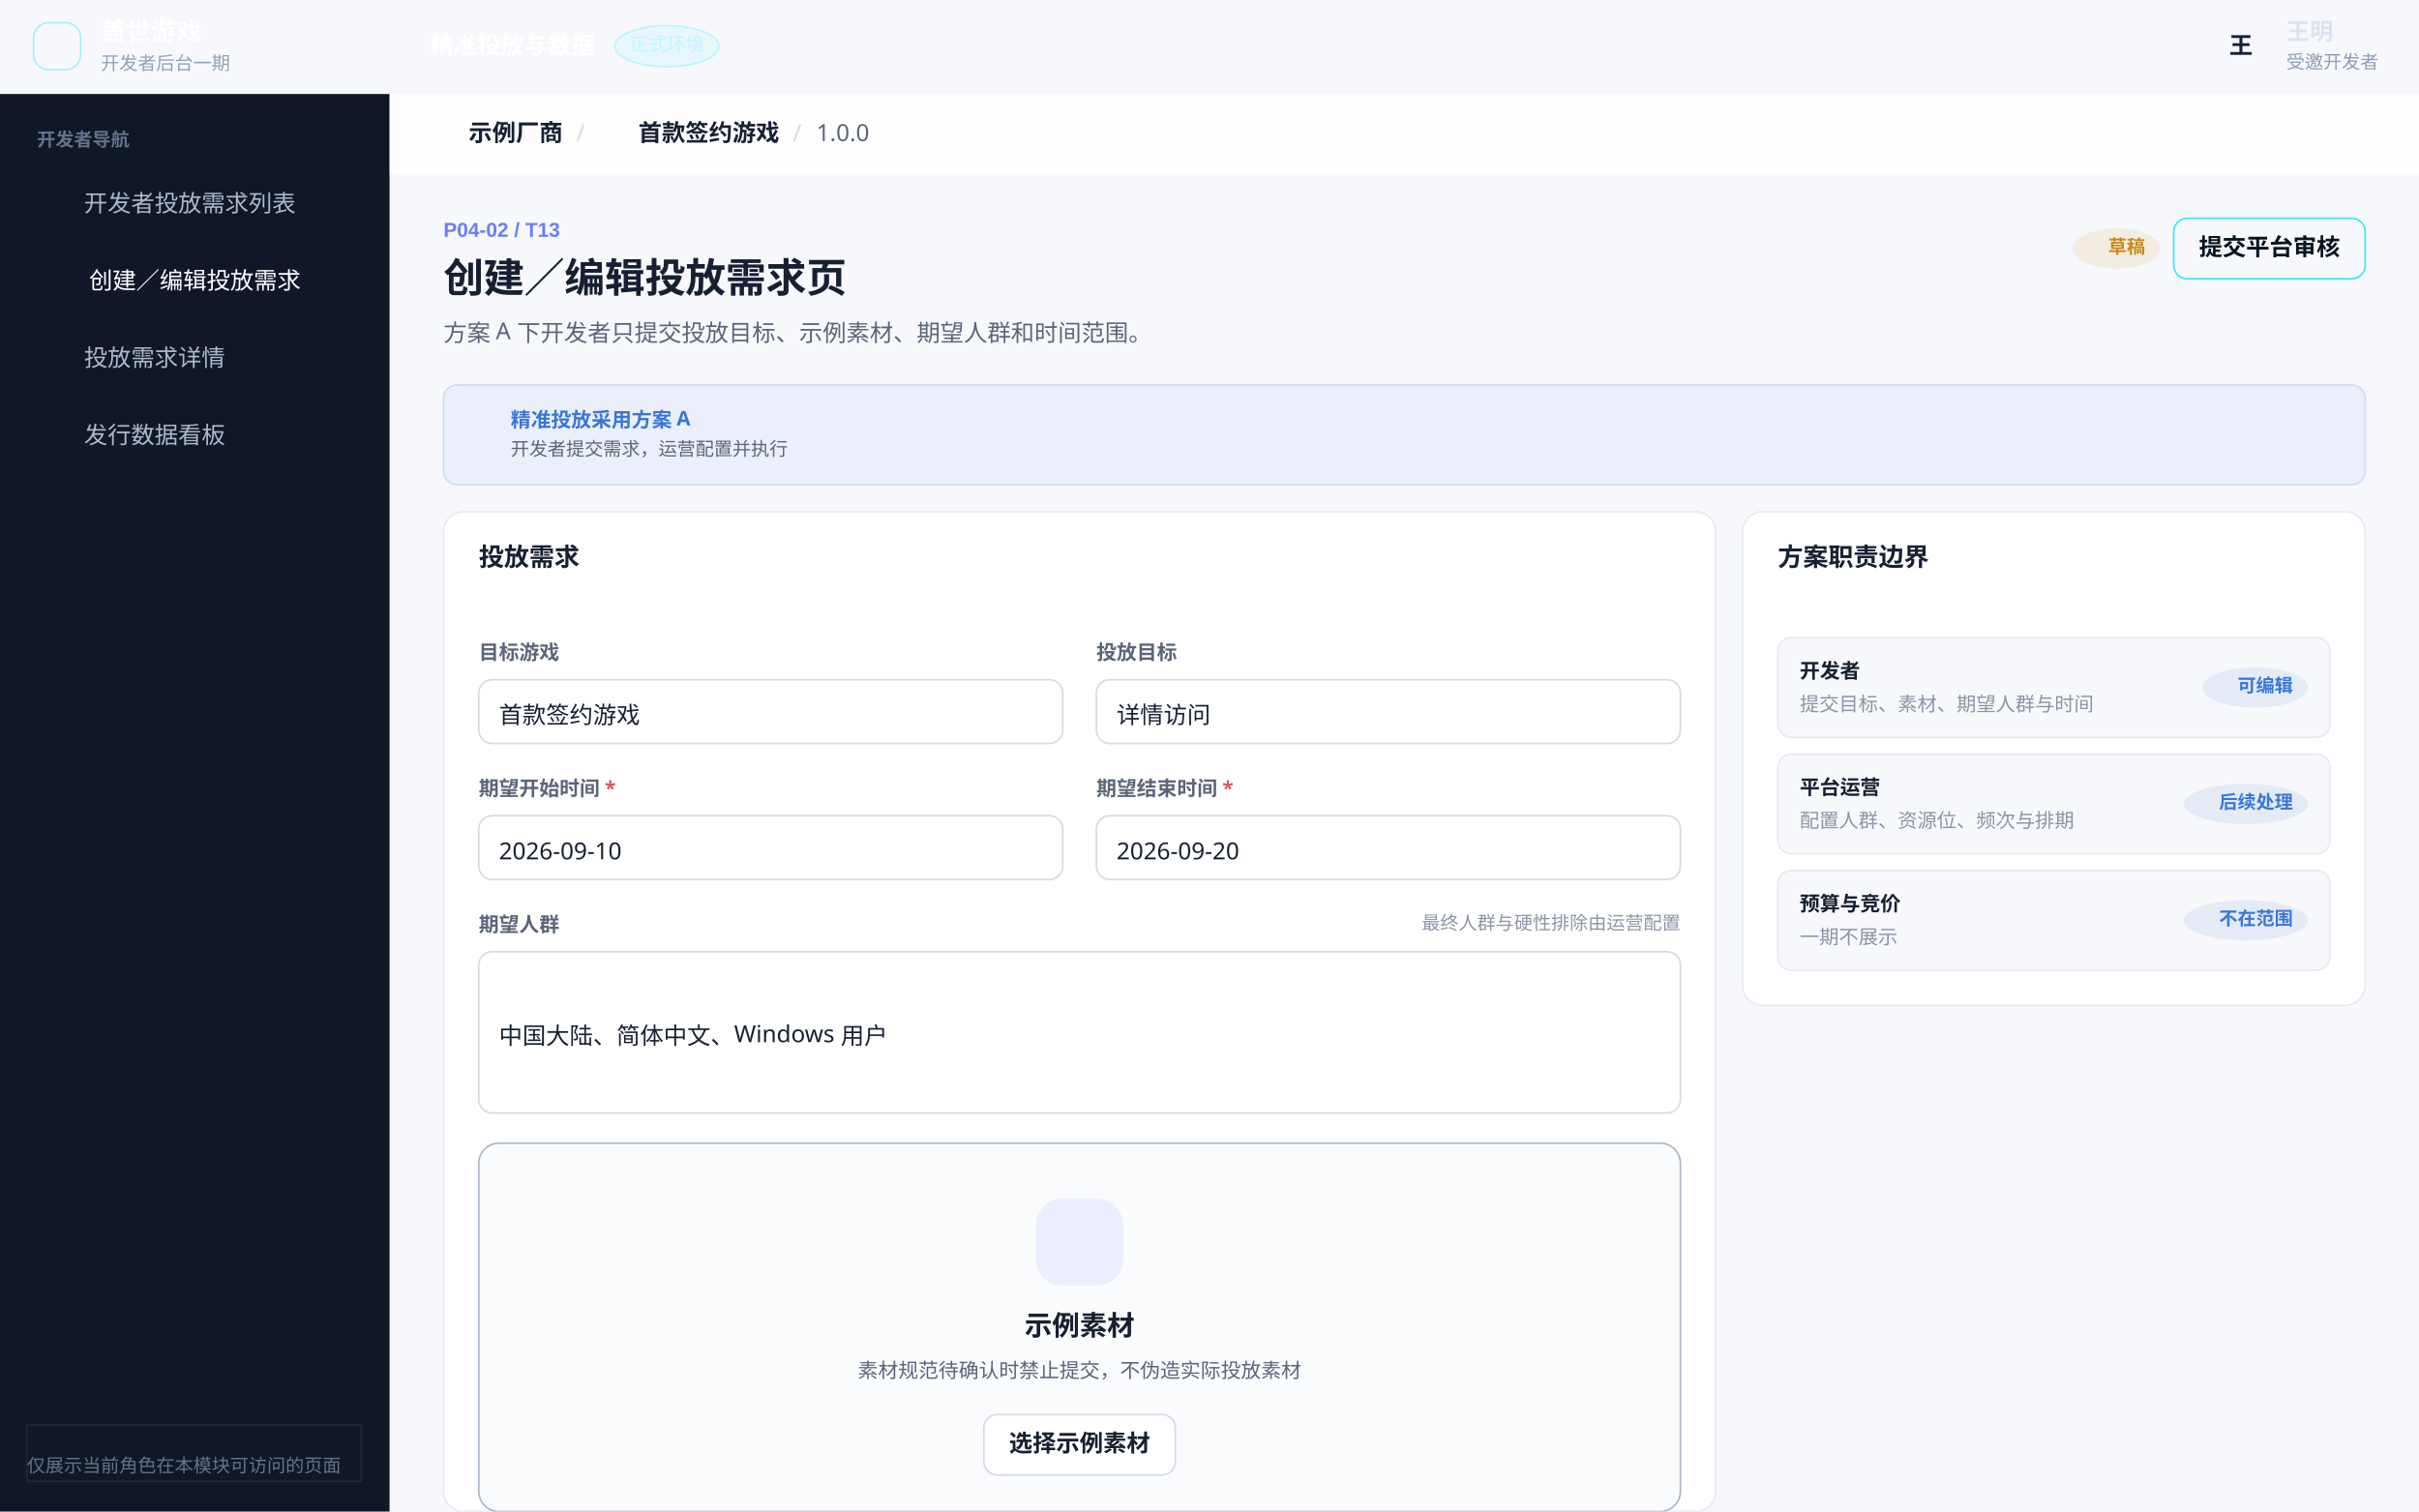
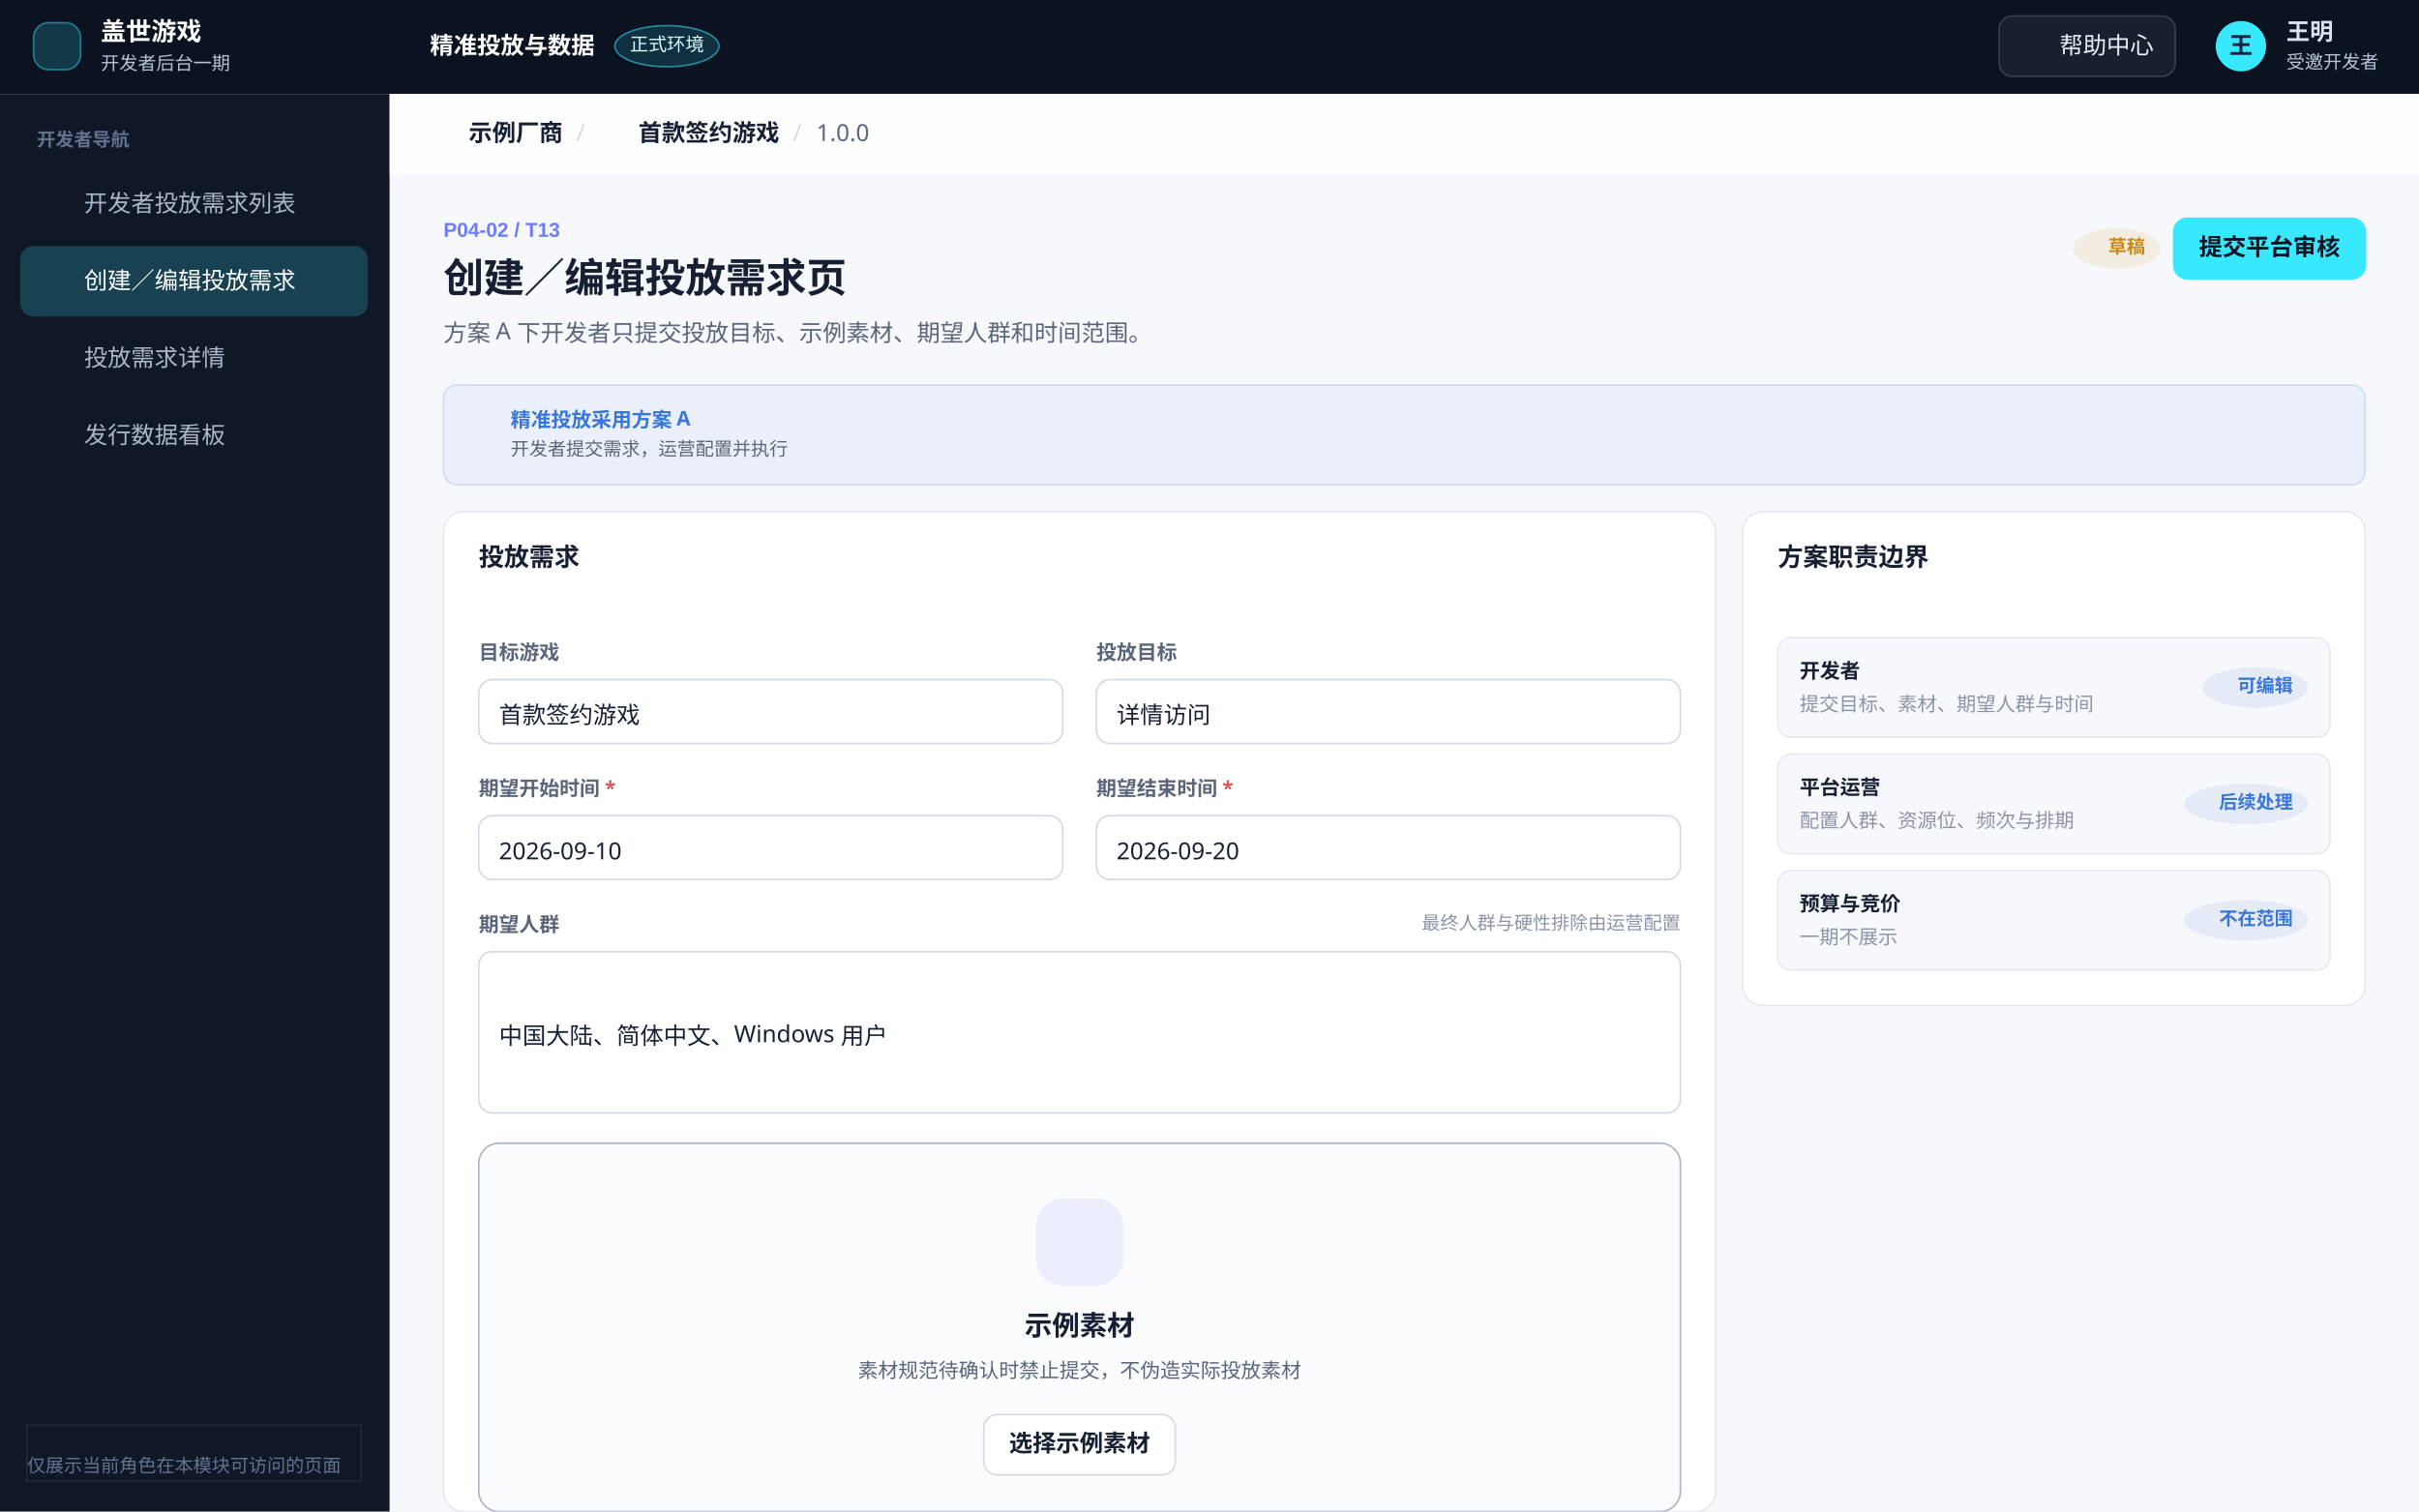
<svg xmlns="http://www.w3.org/2000/svg" width="1440" height="900" viewBox="0 0 1440 900">
  <defs>
    <clipPath id="clip-P04-02">
      <rect width="1440" height="900" />
    </clipPath>
  </defs>
  <g id="P04-02" data-frame-id="P04-02" data-role="developer" data-template="T13" clip-path="url(#clip-P04-02)">
    <rect id="node-P04-02-shape-0" x="0.00" y="0.00" width="1440.00" height="900.00" rx="0.00" fill="#f7f8fb" fill-opacity="1.000" />
-     <rect id="node-P04-02-shape-1" x="20.00" y="13.50" width="28.00" height="28.00" rx="9.00" fill="#000000" fill-opacity="0.000" stroke="#38e8ff" stroke-opacity="0.440" stroke-width="1.00" />
-     <rect id="node-P04-02-shape-2" x="366.00" y="15.25" width="62.00" height="24.50" rx="999.00" fill="#38e8ff" fill-opacity="0.080" stroke="#38e8ff" stroke-opacity="0.280" stroke-width="1.00" />
-     <rect id="node-P04-02-shape-3" x="0.00" y="56.00" width="232.00" height="844.00" rx="0.00" fill="#101827" fill-opacity="1.000" />
-     <rect id="node-P04-02-shape-4" x="16.00" y="848.50" width="199.00" height="33.50" rx="0.00" fill="#000000" fill-opacity="0.000" stroke="#ffffff" stroke-opacity="0.070" stroke-width="1.00" />
-     <rect id="node-P04-02-shape-5" x="232.00" y="56.00" width="1208.00" height="844.00" rx="0.00" fill="#f7f8fb" fill-opacity="1.000" />
-     <rect id="node-P04-02-shape-6" x="232.00" y="56.00" width="1208.00" height="48.00" rx="0.00" fill="#ffffff" fill-opacity="0.880" />
-     <rect id="node-P04-02-shape-7" x="1234.00" y="136.00" width="52.00" height="24.00" rx="999.00" fill="#c88918" fill-opacity="0.110" />
-     <rect id="node-P04-02-shape-8" x="1294.00" y="130.00" width="114.00" height="36.00" rx="8.00" fill="#000000" fill-opacity="0.000" stroke="#38e8ff" stroke-opacity="1.000" stroke-width="1.00" />
-     <rect id="node-P04-02-shape-9" x="264.00" y="229.19" width="1144.00" height="59.50" rx="8.00" fill="#3976d9" fill-opacity="0.070" stroke="#3976d9" stroke-opacity="0.180" stroke-width="1.00" />
-     <rect id="node-P04-02-shape-10" x="264.00" y="304.69" width="757.33" height="595.31" rx="12.00" fill="#ffffff" fill-opacity="1.000" stroke="#e6e9f0" stroke-opacity="1.000" stroke-width="1.00" />
-     <rect id="node-P04-02-shape-11" x="285.00" y="404.69" width="347.66" height="38.00" rx="8.00" fill="#ffffff" fill-opacity="1.000" stroke="#d5dae5" stroke-opacity="1.000" stroke-width="1.00" />
-     <rect id="node-P04-02-shape-12" x="652.66" y="404.69" width="347.67" height="38.00" rx="8.00" fill="#ffffff" fill-opacity="1.000" stroke="#d5dae5" stroke-opacity="1.000" stroke-width="1.00" />
-     <rect id="node-P04-02-shape-13" x="285.00" y="485.69" width="347.66" height="38.00" rx="8.00" fill="#ffffff" fill-opacity="1.000" stroke="#d5dae5" stroke-opacity="1.000" stroke-width="1.00" />
-     <rect id="node-P04-02-shape-14" x="652.66" y="485.69" width="347.67" height="38.00" rx="8.00" fill="#ffffff" fill-opacity="1.000" stroke="#d5dae5" stroke-opacity="1.000" stroke-width="1.00" />
-     <rect id="node-P04-02-shape-15" x="285.00" y="566.69" width="715.33" height="96.00" rx="8.00" fill="#ffffff" fill-opacity="1.000" stroke="#d5dae5" stroke-opacity="1.000" stroke-width="1.00" />
-     <rect id="node-P04-02-shape-16" x="285.00" y="680.69" width="715.33" height="219.31" rx="12.00" fill="#fafbfd" fill-opacity="1.000" stroke="#abb7ca" stroke-opacity="1.000" stroke-width="1.00" />
-     <rect id="node-P04-02-shape-17" x="616.66" y="713.69" width="52.00" height="52.00" rx="16.00" fill="#6a7cff" fill-opacity="0.100" />
-     <rect id="node-P04-02-shape-18" x="585.66" y="842.25" width="114.00" height="36.00" rx="8.00" fill="#ffffff" fill-opacity="1.000" stroke="#d5dae5" stroke-opacity="1.000" stroke-width="1.00" />
-     <rect id="node-P04-02-shape-19" x="1037.33" y="304.69" width="370.66" height="293.98" rx="12.00" fill="#ffffff" fill-opacity="1.000" stroke="#e6e9f0" stroke-opacity="1.000" stroke-width="1.00" />
-     <rect id="node-P04-02-shape-20" x="1058.33" y="379.69" width="328.66" height="59.33" rx="8.00" fill="#f7f8fb" fill-opacity="1.000" stroke="#e6e9f0" stroke-opacity="1.000" stroke-width="1.00" />
-     <rect id="node-P04-02-shape-21" x="1310.98" y="397.34" width="63.00" height="24.00" rx="999.00" fill="#3976d9" fill-opacity="0.100" />
-     <rect id="node-P04-02-shape-22" x="1058.33" y="449.02" width="328.66" height="59.33" rx="8.00" fill="#f7f8fb" fill-opacity="1.000" stroke="#e6e9f0" stroke-opacity="1.000" stroke-width="1.00" />
-     <rect id="node-P04-02-shape-23" x="1299.98" y="466.67" width="74.00" height="24.00" rx="999.00" fill="#3976d9" fill-opacity="0.100" />
-     <rect id="node-P04-02-shape-24" x="1058.33" y="518.34" width="328.66" height="59.33" rx="8.00" fill="#f7f8fb" fill-opacity="1.000" stroke="#e6e9f0" stroke-opacity="1.000" stroke-width="1.00" />
-     <rect id="node-P04-02-shape-25" x="1299.98" y="536.00" width="74.00" height="24.00" rx="999.00" fill="#3976d9" fill-opacity="0.100" />
+     <rect id="node-P04-02-shape-1" x="0.00" y="0.00" width="1440.00" height="56.00" rx="0.00" fill="#0b1220" fill-opacity="1.000" />
+     <rect id="node-P04-02-shape-2" x="20.00" y="13.50" width="28.00" height="28.00" rx="9.00" fill="#38e8ff" fill-opacity="0.180" stroke="#38e8ff" stroke-opacity="0.440" stroke-width="1.00" />
+     <rect id="node-P04-02-shape-3" x="366.00" y="15.25" width="62.00" height="24.50" rx="999.00" fill="#38e8ff" fill-opacity="0.140" stroke="#38e8ff" stroke-opacity="0.520" stroke-width="1.00" />
+     <rect id="node-P04-02-shape-4" x="1190.00" y="9.50" width="105.00" height="36.00" rx="8.00" fill="#ffffff" fill-opacity="0.060" stroke="#ffffff" stroke-opacity="0.160" stroke-width="1.00" />
+     <rect id="node-P04-02-shape-5" x="1319.00" y="12.50" width="30.00" height="30.00" rx="50.00" fill="#38e8ff" fill-opacity="1.000" />
+     <rect id="node-P04-02-shape-6" x="0.00" y="56.00" width="232.00" height="844.00" rx="0.00" fill="#101827" fill-opacity="1.000" />
+     <rect id="node-P04-02-shape-7" x="12.00" y="146.50" width="207.00" height="42.00" rx="8.00" fill="#38e8ff" fill-opacity="0.200" />
+     <rect id="node-P04-02-shape-8" x="16.00" y="848.50" width="199.00" height="33.50" rx="0.00" fill="#000000" fill-opacity="0.000" stroke="#ffffff" stroke-opacity="0.070" stroke-width="1.00" />
+     <rect id="node-P04-02-shape-9" x="232.00" y="56.00" width="1208.00" height="844.00" rx="0.00" fill="#f7f8fb" fill-opacity="1.000" />
+     <rect id="node-P04-02-shape-10" x="232.00" y="56.00" width="1208.00" height="48.00" rx="0.00" fill="#ffffff" fill-opacity="0.880" />
+     <rect id="node-P04-02-shape-11" x="1234.00" y="136.00" width="52.00" height="24.00" rx="999.00" fill="#c88918" fill-opacity="0.110" />
+     <rect id="node-P04-02-shape-12" x="1294.00" y="130.00" width="114.00" height="36.00" rx="8.00" fill="#38e8ff" fill-opacity="1.000" stroke="#38e8ff" stroke-opacity="1.000" stroke-width="1.00" />
+     <rect id="node-P04-02-shape-13" x="264.00" y="229.19" width="1144.00" height="59.50" rx="8.00" fill="#3976d9" fill-opacity="0.070" stroke="#3976d9" stroke-opacity="0.180" stroke-width="1.00" />
+     <rect id="node-P04-02-shape-14" x="264.00" y="304.69" width="757.33" height="595.31" rx="12.00" fill="#ffffff" fill-opacity="1.000" stroke="#e6e9f0" stroke-opacity="1.000" stroke-width="1.00" />
+     <rect id="node-P04-02-shape-15" x="285.00" y="404.69" width="347.66" height="38.00" rx="8.00" fill="#ffffff" fill-opacity="1.000" stroke="#d5dae5" stroke-opacity="1.000" stroke-width="1.00" />
+     <rect id="node-P04-02-shape-16" x="652.66" y="404.69" width="347.67" height="38.00" rx="8.00" fill="#ffffff" fill-opacity="1.000" stroke="#d5dae5" stroke-opacity="1.000" stroke-width="1.00" />
+     <rect id="node-P04-02-shape-17" x="285.00" y="485.69" width="347.66" height="38.00" rx="8.00" fill="#ffffff" fill-opacity="1.000" stroke="#d5dae5" stroke-opacity="1.000" stroke-width="1.00" />
+     <rect id="node-P04-02-shape-18" x="652.66" y="485.69" width="347.67" height="38.00" rx="8.00" fill="#ffffff" fill-opacity="1.000" stroke="#d5dae5" stroke-opacity="1.000" stroke-width="1.00" />
+     <rect id="node-P04-02-shape-19" x="285.00" y="566.69" width="715.33" height="96.00" rx="8.00" fill="#ffffff" fill-opacity="1.000" stroke="#d5dae5" stroke-opacity="1.000" stroke-width="1.00" />
+     <rect id="node-P04-02-shape-20" x="285.00" y="680.69" width="715.33" height="219.31" rx="12.00" fill="#fafbfd" fill-opacity="1.000" stroke="#abb7ca" stroke-opacity="1.000" stroke-width="1.00" />
+     <rect id="node-P04-02-shape-21" x="616.66" y="713.69" width="52.00" height="52.00" rx="16.00" fill="#6a7cff" fill-opacity="0.100" />
+     <rect id="node-P04-02-shape-22" x="585.66" y="842.25" width="114.00" height="36.00" rx="8.00" fill="#ffffff" fill-opacity="1.000" stroke="#d5dae5" stroke-opacity="1.000" stroke-width="1.00" />
+     <rect id="node-P04-02-shape-23" x="1037.33" y="304.69" width="370.66" height="293.98" rx="12.00" fill="#ffffff" fill-opacity="1.000" stroke="#e6e9f0" stroke-opacity="1.000" stroke-width="1.00" />
+     <rect id="node-P04-02-shape-24" x="1058.33" y="379.69" width="328.66" height="59.33" rx="8.00" fill="#f7f8fb" fill-opacity="1.000" stroke="#e6e9f0" stroke-opacity="1.000" stroke-width="1.00" />
+     <rect id="node-P04-02-shape-25" x="1310.98" y="397.34" width="63.00" height="24.00" rx="999.00" fill="#3976d9" fill-opacity="0.100" />
+     <rect id="node-P04-02-shape-26" x="1058.33" y="449.02" width="328.66" height="59.33" rx="8.00" fill="#f7f8fb" fill-opacity="1.000" stroke="#e6e9f0" stroke-opacity="1.000" stroke-width="1.00" />
+     <rect id="node-P04-02-shape-27" x="1299.98" y="466.67" width="74.00" height="24.00" rx="999.00" fill="#3976d9" fill-opacity="0.100" />
+     <rect id="node-P04-02-shape-28" x="1058.33" y="518.34" width="328.66" height="59.33" rx="8.00" fill="#f7f8fb" fill-opacity="1.000" stroke="#e6e9f0" stroke-opacity="1.000" stroke-width="1.00" />
+     <rect id="node-P04-02-shape-29" x="1299.98" y="536.00" width="74.00" height="24.00" rx="999.00" fill="#3976d9" fill-opacity="0.100" />
    <text x="297.00" y="430.69" font-family="Microsoft YaHei" font-size="14.00" font-weight="400" fill="#172033" fill-opacity="1.000">首款签约游戏</text>
    <text x="664.66" y="430.69" font-family="Microsoft YaHei" font-size="14.00" font-weight="400" fill="#172033" fill-opacity="1.000">详情访问</text>
    <text x="297.00" y="511.69" font-family="Microsoft YaHei" font-size="14.00" font-weight="400" fill="#172033" fill-opacity="1.000">2026-09-10</text>
    <text x="664.66" y="511.69" font-family="Microsoft YaHei" font-size="14.00" font-weight="400" fill="#172033" fill-opacity="1.000">2026-09-20</text>
    <text x="297.00" y="621.69" font-family="Microsoft YaHei" font-size="14.00" font-weight="400" fill="#172033" fill-opacity="1.000">中国大陆、简体中文、Windows 用户</text>
    <text x="60.00" y="24.00" font-family="Microsoft YaHei" font-size="15.00" font-weight="650" fill="#ffffff" fill-opacity="1.000">盖世游戏</text>
-     <text x="60.00" y="41.50" font-family="Microsoft YaHei" font-size="11.00" font-weight="400" fill="#91a0ba" fill-opacity="1.000">开发者后台一期</text>
+     <text x="60.00" y="41.50" font-family="Microsoft YaHei" font-size="11.00" font-weight="400" fill="#b7c2d6" fill-opacity="1.000">开发者后台一期</text>
    <text x="256.00" y="32.00" font-family="Microsoft YaHei" font-size="14.00" font-weight="700" fill="#ffffff" fill-opacity="1.000">精准投放与数据</text>
-     <text x="375.00" y="30.25" font-family="Microsoft YaHei" font-size="11.00" font-weight="400" fill="#bdf6ff" fill-opacity="1.000">正式环境</text>
+     <text x="375.00" y="30.25" font-family="Microsoft YaHei" font-size="11.00" font-weight="400" fill="#d9fbff" fill-opacity="1.000">正式环境</text>
+     <text x="1226.00" y="32.00" font-family="Microsoft YaHei" font-size="14.00" font-weight="400" fill="#eaf0fa" fill-opacity="1.000">帮助中心</text>
    <text x="1327.00" y="32.00" font-family="Microsoft YaHei" font-size="14.00" font-weight="700" fill="#142039" fill-opacity="1.000">王</text>
    <text x="1361.00" y="23.75" font-family="Microsoft YaHei" font-size="14.00" font-weight="700" fill="#dce3f0" fill-opacity="1.000">王明</text>
-     <text x="1361.00" y="40.75" font-family="Microsoft YaHei" font-size="11.00" font-weight="400" fill="#8f9db7" fill-opacity="1.000">受邀开发者</text>
+     <text x="1361.00" y="40.75" font-family="Microsoft YaHei" font-size="11.00" font-weight="400" fill="#b7c2d6" fill-opacity="1.000">受邀开发者</text>
    <text x="22.00" y="87.00" font-family="Microsoft YaHei" font-size="11.00" font-weight="700" fill="#64728d" fill-opacity="1.000">开发者导航</text>
-     <text x="50.00" y="126.00" font-family="Microsoft YaHei" font-size="14.00" font-weight="400" fill="#aeb8cd" fill-opacity="1.000">开发者投放需求列表</text>
-     <text x="53.00" y="172.00" font-family="Microsoft YaHei" font-size="14.00" font-weight="400" fill="#ffffff" fill-opacity="1.000">创建／编辑投放需求</text>
-     <text x="50.00" y="218.00" font-family="Microsoft YaHei" font-size="14.00" font-weight="400" fill="#aeb8cd" fill-opacity="1.000">投放需求详情</text>
-     <text x="50.00" y="264.00" font-family="Microsoft YaHei" font-size="14.00" font-weight="400" fill="#aeb8cd" fill-opacity="1.000">发行数据看板</text>
+     <text x="50.00" y="126.00" font-family="Microsoft YaHei" font-size="14.00" font-weight="400" fill="#aab7ca" fill-opacity="1.000">开发者投放需求列表</text>
+     <text x="50.00" y="172.00" font-family="Microsoft YaHei" font-size="14.00" font-weight="400" fill="#ffffff" fill-opacity="1.000">创建／编辑投放需求</text>
+     <text x="50.00" y="218.00" font-family="Microsoft YaHei" font-size="14.00" font-weight="400" fill="#aab7ca" fill-opacity="1.000">投放需求详情</text>
+     <text x="50.00" y="264.00" font-family="Microsoft YaHei" font-size="14.00" font-weight="400" fill="#aab7ca" fill-opacity="1.000">发行数据看板</text>
    <text x="16.00" y="876.50" font-family="Microsoft YaHei" font-size="11.00" font-weight="400" fill="#64728d" fill-opacity="1.000">仅展示当前角色在本模块可访问的页面</text>
    <text x="279.00" y="84.00" font-family="Microsoft YaHei" font-size="14.00" font-weight="600" fill="#172033" fill-opacity="1.000">示例厂商</text>
    <text x="343.00" y="84.00" font-family="Microsoft YaHei" font-size="14.00" font-weight="400" fill="#d5dae5" fill-opacity="1.000">/</text>
    <text x="379.98" y="84.00" font-family="Microsoft YaHei" font-size="14.00" font-weight="600" fill="#172033" fill-opacity="1.000">首款签约游戏</text>
    <text x="471.98" y="84.00" font-family="Microsoft YaHei" font-size="14.00" font-weight="400" fill="#d5dae5" fill-opacity="1.000">/</text>
    <text x="485.97" y="84.00" font-family="Microsoft YaHei" font-size="14.00" font-weight="400" fill="#5b657a" fill-opacity="1.000">1.0.0</text>
    <text x="264.00" y="141.00" font-family="Arial" font-size="12.00" font-weight="700" fill="#6a7cff" fill-opacity="1.000">P04-02 / T13</text>
    <text x="264.00" y="174.00" font-family="Microsoft YaHei" font-size="24.00" font-weight="700" fill="#172033" fill-opacity="1.000">创建／编辑投放需求页</text>
    <text x="264.00" y="203.19" font-family="Microsoft YaHei" font-size="14.00" font-weight="400" fill="#5b657a" fill-opacity="1.000">方案 A 下开发者只提交投放目标、示例素材、期望人群和时间范围。</text>
    <text x="1255.00" y="150.75" font-family="Microsoft YaHei" font-size="11.00" font-weight="650" fill="#c88918" fill-opacity="1.000">草稿</text>
    <text x="1309.00" y="152.00" font-family="Microsoft YaHei" font-size="14.00" font-weight="650" fill="#071522" fill-opacity="1.000">提交平台审核</text>
    <text x="304.00" y="254.19" font-family="Microsoft YaHei" font-size="12.00" font-weight="700" fill="#3976d9" fill-opacity="1.000">精准投放采用方案 A</text>
    <text x="304.00" y="271.19" font-family="Microsoft YaHei" font-size="11.00" font-weight="400" fill="#5b657a" fill-opacity="1.000">开发者提交需求，运营配置并执行</text>
    <text x="285.00" y="336.94" font-family="Microsoft YaHei" font-size="15.00" font-weight="700" fill="#172033" fill-opacity="1.000">投放需求</text>
    <text x="285.00" y="392.69" font-family="Microsoft YaHei" font-size="12.00" font-weight="600" fill="#5b657a" fill-opacity="1.000">目标游戏</text>
    <text x="652.66" y="392.69" font-family="Microsoft YaHei" font-size="12.00" font-weight="600" fill="#5b657a" fill-opacity="1.000">投放目标</text>
    <text x="285.00" y="473.69" font-family="Microsoft YaHei" font-size="12.00" font-weight="600" fill="#5b657a" fill-opacity="1.000">期望开始时间</text>
    <text x="360.00" y="473.69" font-family="Microsoft YaHei" font-size="12.00" font-weight="600" fill="#d95656" fill-opacity="1.000">*</text>
    <text x="652.66" y="473.69" font-family="Microsoft YaHei" font-size="12.00" font-weight="600" fill="#5b657a" fill-opacity="1.000">期望结束时间</text>
    <text x="727.66" y="473.69" font-family="Microsoft YaHei" font-size="12.00" font-weight="600" fill="#d95656" fill-opacity="1.000">*</text>
    <text x="285.00" y="554.69" font-family="Microsoft YaHei" font-size="12.00" font-weight="600" fill="#5b657a" fill-opacity="1.000">期望人群</text>
    <text x="846.33" y="553.44" font-family="Microsoft YaHei" font-size="11.00" font-weight="400" fill="#8b94a6" fill-opacity="1.000">最终人群与硬性排除由运营配置</text>
    <text x="609.91" y="795.07" font-family="Microsoft YaHei" font-size="16.38" font-weight="700" fill="#172033" fill-opacity="1.000">示例素材</text>
    <text x="510.66" y="820.25" font-family="Microsoft YaHei" font-size="12.00" font-weight="400" fill="#5b657a" fill-opacity="1.000">素材规范待确认时禁止提交，不伪造实际投放素材</text>
    <text x="600.66" y="864.25" font-family="Microsoft YaHei" font-size="14.00" font-weight="650" fill="#172033" fill-opacity="1.000">选择示例素材</text>
    <text x="1058.33" y="336.94" font-family="Microsoft YaHei" font-size="15.00" font-weight="700" fill="#172033" fill-opacity="1.000">方案职责边界</text>
    <text x="1071.33" y="403.69" font-family="Microsoft YaHei" font-size="12.00" font-weight="700" fill="#172033" fill-opacity="1.000">开发者</text>
    <text x="1071.33" y="423.35" font-family="Microsoft YaHei" font-size="11.67" font-weight="400" fill="#8b94a6" fill-opacity="1.000">提交目标、素材、期望人群与时间</text>
    <text x="1331.98" y="412.09" font-family="Microsoft YaHei" font-size="11.00" font-weight="650" fill="#3976d9" fill-opacity="1.000">可编辑</text>
    <text x="1071.33" y="473.02" font-family="Microsoft YaHei" font-size="12.00" font-weight="700" fill="#172033" fill-opacity="1.000">平台运营</text>
    <text x="1071.33" y="492.68" font-family="Microsoft YaHei" font-size="11.67" font-weight="400" fill="#8b94a6" fill-opacity="1.000">配置人群、资源位、频次与排期</text>
    <text x="1320.98" y="481.42" font-family="Microsoft YaHei" font-size="11.00" font-weight="650" fill="#3976d9" fill-opacity="1.000">后续处理</text>
    <text x="1071.33" y="542.34" font-family="Microsoft YaHei" font-size="12.00" font-weight="700" fill="#172033" fill-opacity="1.000">预算与竞价</text>
    <text x="1071.33" y="562.01" font-family="Microsoft YaHei" font-size="11.67" font-weight="400" fill="#8b94a6" fill-opacity="1.000">一期不展示</text>
    <text x="1320.98" y="550.75" font-family="Microsoft YaHei" font-size="11.00" font-weight="650" fill="#3976d9" fill-opacity="1.000">不在范围</text>
  </g>
</svg>
